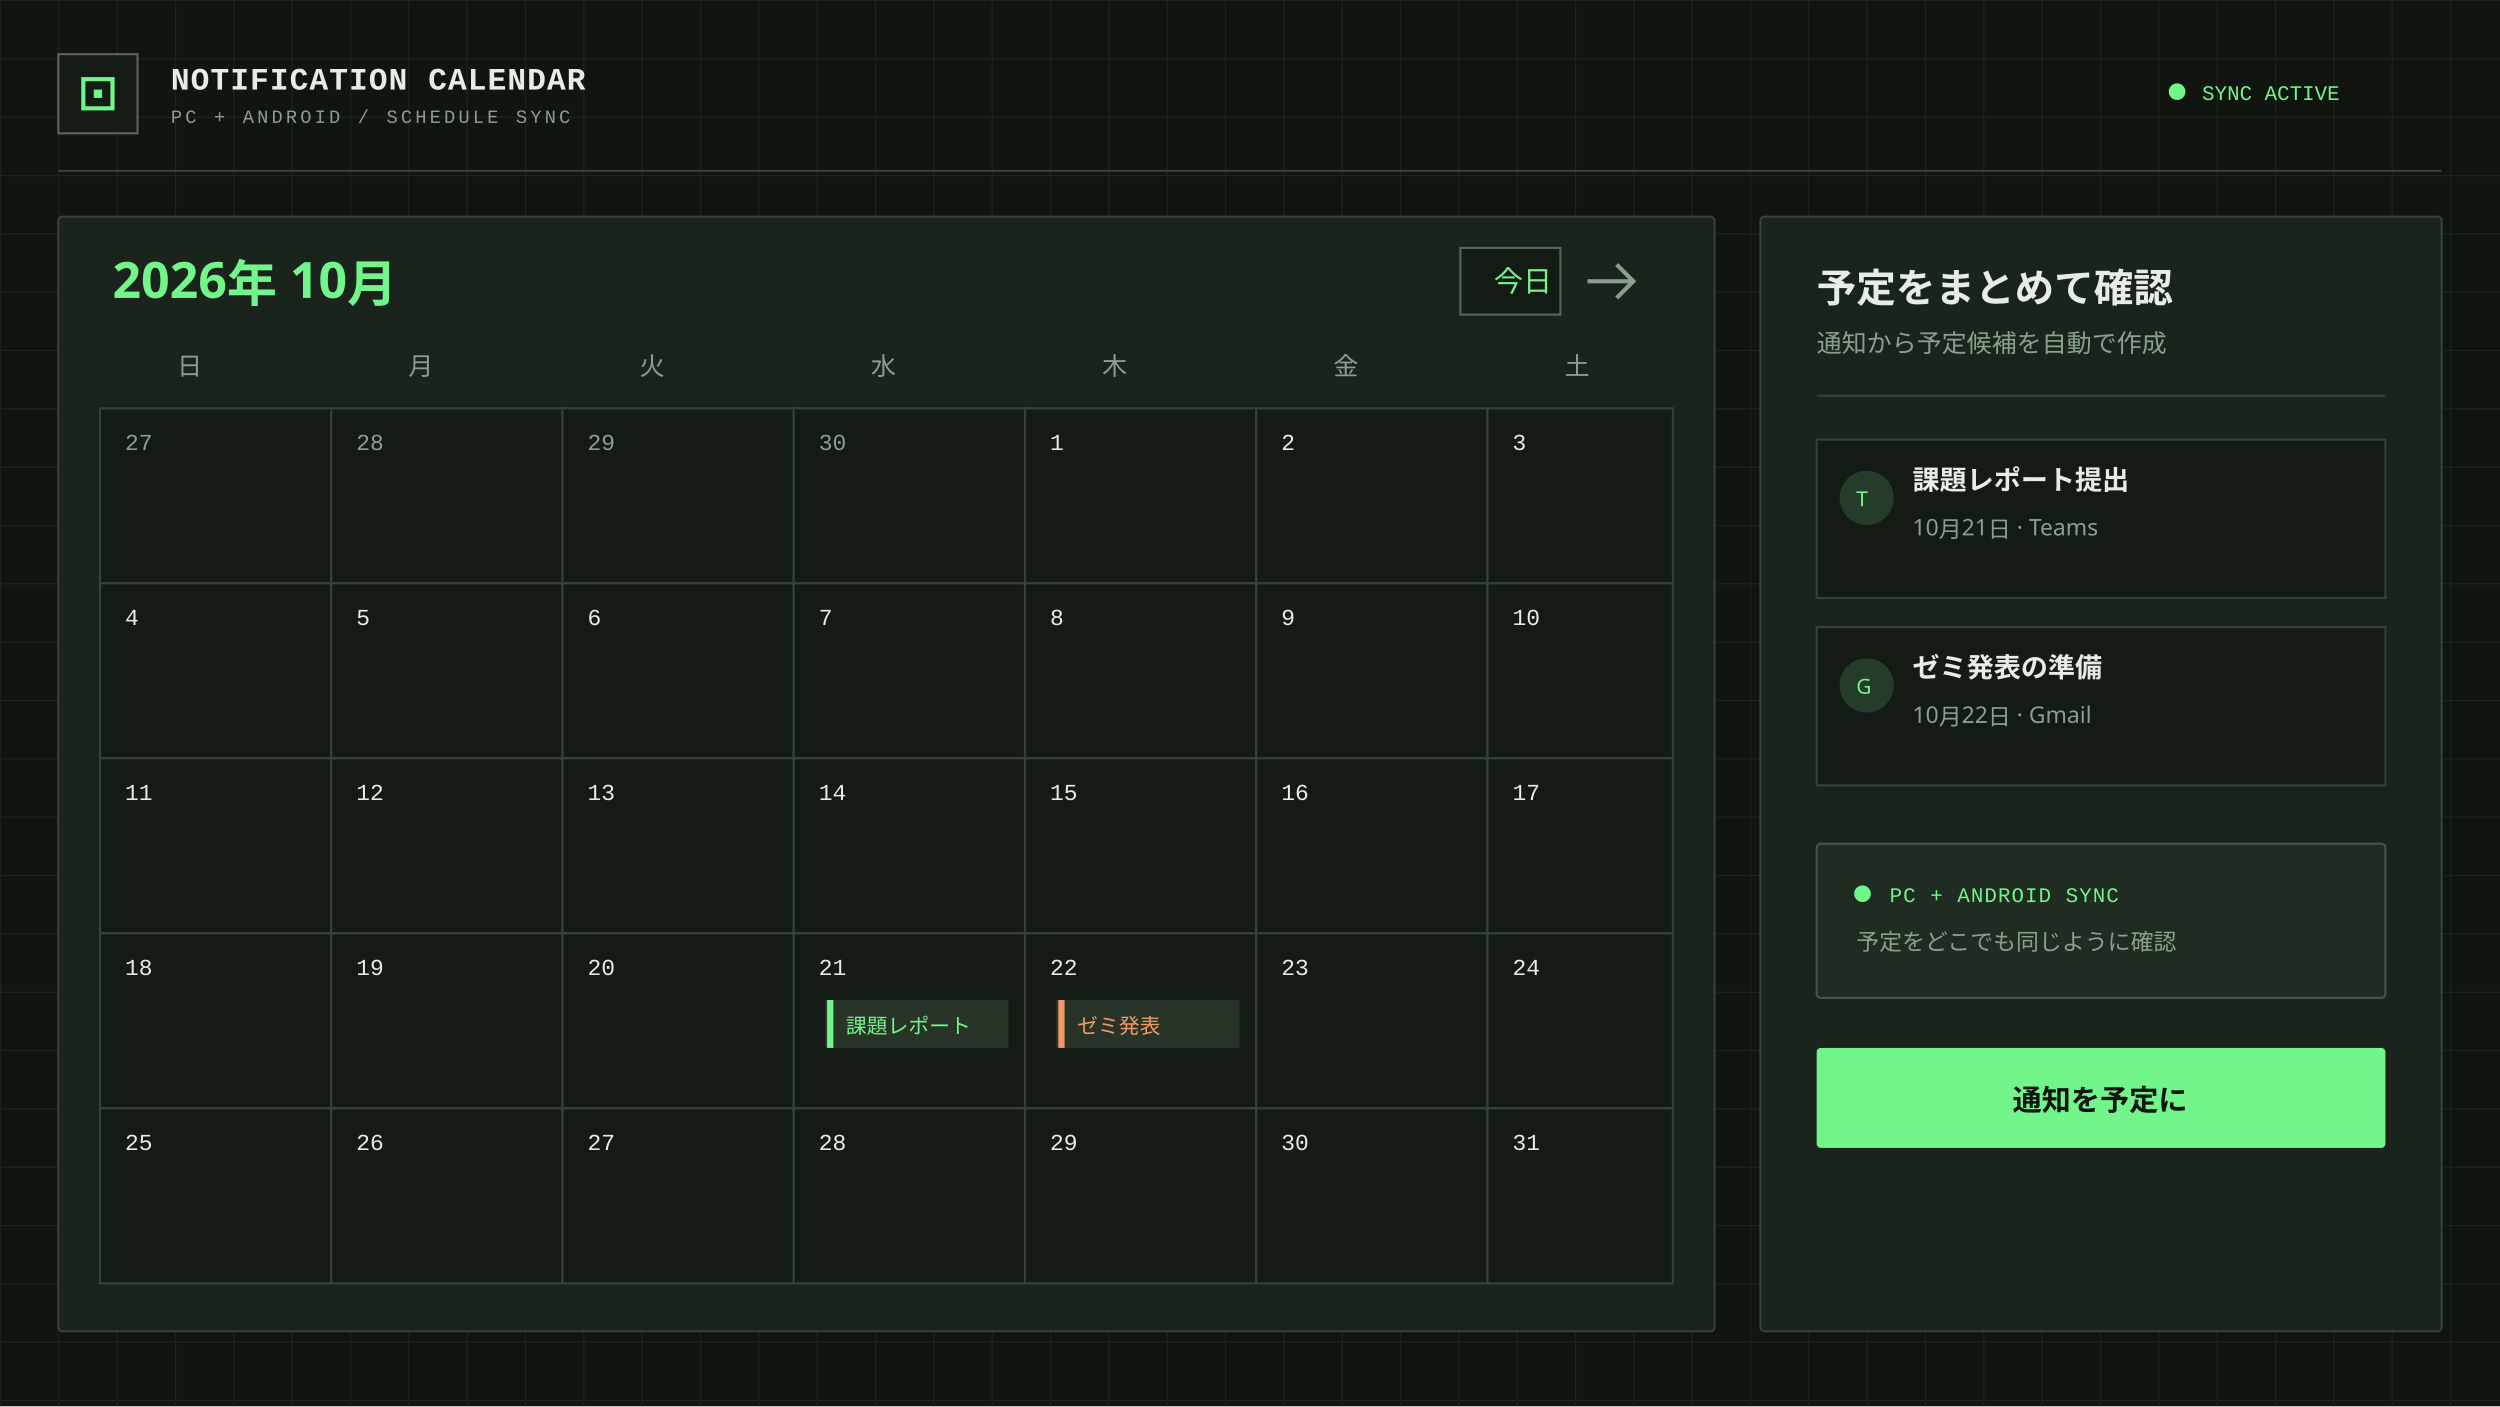
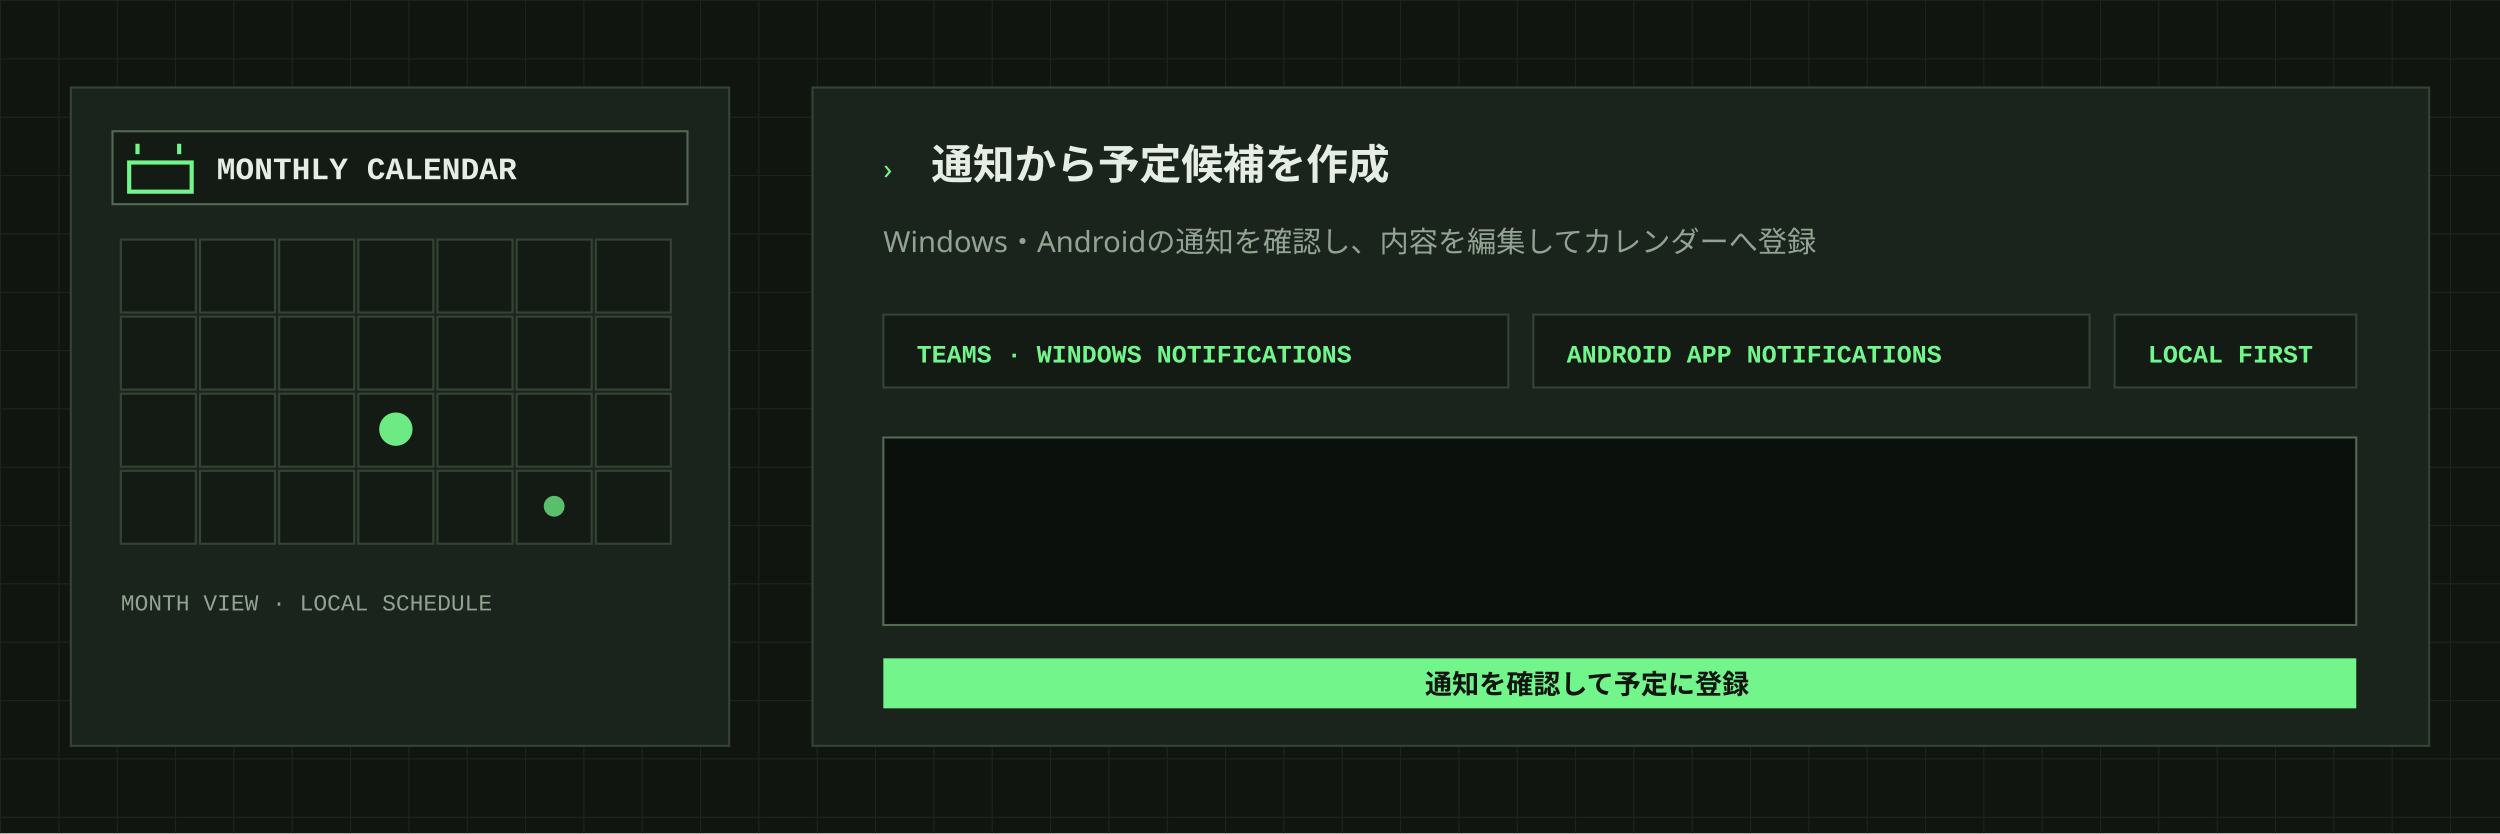
- <svg xmlns="http://www.w3.org/2000/svg" viewBox="0 0 1200 675" role="img" aria-labelledby="title desc">
+ <svg xmlns="http://www.w3.org/2000/svg" viewBox="0 0 1200 400" role="img" aria-labelledby="title desc">
  <defs>
    <pattern id="grid" width="28" height="28" patternUnits="userSpaceOnUse">
      <path d="M28 0H0V28" fill="none" stroke="#263328" stroke-width="1" />
    </pattern>
-     <style>
-       .mono{font-family:Consolas,'Courier New',monospace}.sans{font-family:'Segoe UI','Yu Gothic UI',sans-serif}
-       .muted{fill:#8aa08c}.bright{fill:#e5ede5}.green{fill:#72f58a}.line{stroke:#344334}
-     </style>
+     <style>.mono{font-family:Consolas,'Courier New',monospace}.sans{font-family:'Segoe UI','Yu Gothic UI',sans-serif}.muted{fill:#91a393}.bright{fill:#e5ede5}.green{fill:#72f58a}.line{stroke:#344334}</style>
  </defs>
-   <rect width="1200" height="675" fill="#101510" />
-   <rect width="1200" height="675" fill="url(#grid)" opacity=".55" />
-   <rect x="28" y="26" width="38" height="38" fill="#141b15" stroke="#536953" />
-   <path d="M40 38h14v14H40z" fill="none" stroke="#72f58a" stroke-width="2" />
-   <path d="M45 43h4v4h-4z" fill="#72f58a" />
-   <text x="82" y="43" class="mono bright" font-size="15" font-weight="700" letter-spacing=".5">NOTIFICATION CALENDAR</text>
-   <text x="82" y="59" class="mono muted" font-size="9" letter-spacing="1.5">PC + ANDROID / SCHEDULE SYNC</text>
-   <circle cx="1045" cy="44" r="4" fill="#72f58a" />
-   <text x="1057" y="48" class="mono green" font-size="10">SYNC ACTIVE</text>
-   <path d="M28 82H1172" class="line" />
-   <rect x="28" y="104" width="795" height="535" rx="2" fill="#1b241c" stroke="#344334" />
-   <text x="54" y="143" class="sans green" font-size="24" font-weight="700">2026年 10月</text>
-   <rect x="701" y="119" width="48" height="32" fill="#141b15" stroke="#536953" />
-   <text x="717" y="140" class="sans green" font-size="14">今日</text>
-   <path d="M762 135h22m-8-8 8 8-8 8" fill="none" stroke="#8aa08c" stroke-width="2" />
-   <g class="mono muted" font-size="12" text-anchor="middle">
-     <text x="91" y="180">日</text>
-     <text x="202" y="180">月</text>
-     <text x="313" y="180">火</text>
-     <text x="424" y="180">水</text>
-     <text x="535" y="180">木</text>
-     <text x="646" y="180">金</text>
-     <text x="757" y="180">土</text>
+   <rect width="1200" height="400" fill="#101510" />
+   <rect width="1200" height="400" fill="url(#grid)" opacity=".55" />
+   <rect x="34" y="42" width="316" height="316" fill="#1b241c" stroke="#344334" />
+   <rect x="54" y="63" width="276" height="35" fill="#141b15" stroke="#536953" />
+   <path d="M66 74v-5m20 5v-5M62 78h30v14H62z" fill="none" stroke="#72f58a" stroke-width="2" />
+   <text x="104" y="86" class="mono bright" font-size="15" font-weight="700">MONTHLY CALENDAR</text>
+   <g fill="#141b15" stroke="#344334">
+     <rect x="58" y="115" width="36" height="35" />
+     <rect x="96" y="115" width="36" height="35" />
+     <rect x="134" y="115" width="36" height="35" />
+     <rect x="172" y="115" width="36" height="35" />
+     <rect x="210" y="115" width="36" height="35" />
+     <rect x="248" y="115" width="36" height="35" />
+     <rect x="286" y="115" width="36" height="35" />
+     <rect x="58" y="152" width="36" height="35" />
+     <rect x="96" y="152" width="36" height="35" />
+     <rect x="134" y="152" width="36" height="35" />
+     <rect x="172" y="152" width="36" height="35" />
+     <rect x="210" y="152" width="36" height="35" />
+     <rect x="248" y="152" width="36" height="35" />
+     <rect x="286" y="152" width="36" height="35" />
+     <rect x="58" y="189" width="36" height="35" />
+     <rect x="96" y="189" width="36" height="35" />
+     <rect x="134" y="189" width="36" height="35" />
+     <rect x="172" y="189" width="36" height="35" />
+     <rect x="210" y="189" width="36" height="35" />
+     <rect x="248" y="189" width="36" height="35" />
+     <rect x="286" y="189" width="36" height="35" />
+     <rect x="58" y="226" width="36" height="35" />
+     <rect x="96" y="226" width="36" height="35" />
+     <rect x="134" y="226" width="36" height="35" />
+     <rect x="172" y="226" width="36" height="35" />
+     <rect x="210" y="226" width="36" height="35" />
+     <rect x="248" y="226" width="36" height="35" />
+     <rect x="286" y="226" width="36" height="35" />
  </g>
-   <g fill="#141b15" stroke="#344334">
-     <rect x="48" y="196" width="111" height="84" />
-     <rect x="159" y="196" width="111" height="84" />
-     <rect x="270" y="196" width="111" height="84" />
-     <rect x="381" y="196" width="111" height="84" />
-     <rect x="492" y="196" width="111" height="84" />
-     <rect x="603" y="196" width="111" height="84" />
-     <rect x="714" y="196" width="89" height="84" />
-     <rect x="48" y="280" width="111" height="84" />
-     <rect x="159" y="280" width="111" height="84" />
-     <rect x="270" y="280" width="111" height="84" />
-     <rect x="381" y="280" width="111" height="84" />
-     <rect x="492" y="280" width="111" height="84" />
-     <rect x="603" y="280" width="111" height="84" />
-     <rect x="714" y="280" width="89" height="84" />
-     <rect x="48" y="364" width="111" height="84" />
-     <rect x="159" y="364" width="111" height="84" />
-     <rect x="270" y="364" width="111" height="84" />
-     <rect x="381" y="364" width="111" height="84" />
-     <rect x="492" y="364" width="111" height="84" />
-     <rect x="603" y="364" width="111" height="84" />
-     <rect x="714" y="364" width="89" height="84" />
-     <rect x="48" y="448" width="111" height="84" />
-     <rect x="159" y="448" width="111" height="84" />
-     <rect x="270" y="448" width="111" height="84" />
-     <rect x="381" y="448" width="111" height="84" />
-     <rect x="492" y="448" width="111" height="84" />
-     <rect x="603" y="448" width="111" height="84" />
-     <rect x="714" y="448" width="89" height="84" />
-     <rect x="48" y="532" width="111" height="84" />
-     <rect x="159" y="532" width="111" height="84" />
-     <rect x="270" y="532" width="111" height="84" />
-     <rect x="381" y="532" width="111" height="84" />
-     <rect x="492" y="532" width="111" height="84" />
-     <rect x="603" y="532" width="111" height="84" />
-     <rect x="714" y="532" width="89" height="84" />
+   <circle cx="190" cy="206" r="8" fill="#72f58a" opacity=".95" />
+   <circle cx="266" cy="243" r="5" fill="#72f58a" opacity=".75" />
+   <text x="58" y="293" class="mono muted" font-size="11">MONTH VIEW · LOCAL SCHEDULE</text>
+   <g>
+     <rect x="390" y="42" width="776" height="316" fill="#1b241c" stroke="#344334" />
+     <text x="424" y="86" class="sans green" font-size="14">›</text>
+     <text x="447" y="86" class="sans bright" font-size="20" font-weight="700">通知から予定候補を作成</text>
+     <text x="424" y="121" class="sans muted" font-size="14">Windows・Androidの通知を確認し、内容を編集してカレンダーへ登録</text>
+     <rect x="424" y="151" width="300" height="35" fill="#141b15" stroke="#344334" />
+     <text x="440" y="174" class="mono green" font-size="12" font-weight="700">TEAMS · WINDOWS NOTIFICATIONS</text>
+     <rect x="736" y="151" width="267" height="35" fill="#141b15" stroke="#344334" />
+     <text x="752" y="174" class="mono green" font-size="12" font-weight="700">ANDROID APP NOTIFICATIONS</text>
+     <rect x="1015" y="151" width="116" height="35" fill="#141b15" stroke="#344334" />
+     <text x="1031" y="174" class="mono green" font-size="12" font-weight="700">LOCAL FIRST</text>
+     <rect x="424" y="210" width="707" height="90" fill="#0c100d" stroke="#536953" />
+     <rect x="424" y="316" width="707" height="24" fill="#72f58a" />
+     <text x="684" y="333" class="sans" fill="#101510" font-size="13" font-weight="700">通知を確認して予定に登録</text>
  </g>
-   <g class="mono" font-size="11" fill="#8aa08c">
-     <text x="60" y="216">27</text>
-     <text x="171" y="216">28</text>
-     <text x="282" y="216">29</text>
-     <text x="393" y="216">30</text>
-     <text x="504" y="216" class="bright">1</text>
-     <text x="615" y="216" class="bright">2</text>
-     <text x="726" y="216" class="bright">3</text>
-     <text x="60" y="300" class="bright">4</text>
-     <text x="171" y="300" class="bright">5</text>
-     <text x="282" y="300" class="bright">6</text>
-     <text x="393" y="300" class="bright">7</text>
-     <text x="504" y="300" class="bright">8</text>
-     <text x="615" y="300" class="bright">9</text>
-     <text x="726" y="300" class="bright">10</text>
-     <text x="60" y="384" class="bright">11</text>
-     <text x="171" y="384" class="bright">12</text>
-     <text x="282" y="384" class="bright">13</text>
-     <text x="393" y="384" class="bright">14</text>
-     <text x="504" y="384" class="bright">15</text>
-     <text x="615" y="384" class="bright">16</text>
-     <text x="726" y="384" class="bright">17</text>
-     <text x="60" y="468" class="bright">18</text>
-     <text x="171" y="468" class="bright">19</text>
-     <text x="282" y="468" class="bright">20</text>
-     <text x="393" y="468" class="bright">21</text>
-     <text x="504" y="468" class="bright">22</text>
-     <text x="615" y="468" class="bright">23</text>
-     <text x="726" y="468" class="bright">24</text>
-     <text x="60" y="552" class="bright">25</text>
-     <text x="171" y="552" class="bright">26</text>
-     <text x="282" y="552" class="bright">27</text>
-     <text x="393" y="552" class="bright">28</text>
-     <text x="504" y="552" class="bright">29</text>
-     <text x="615" y="552" class="bright">30</text>
-     <text x="726" y="552" class="bright">31</text>
-   </g>
-   <rect x="396" y="480" width="88" height="23" fill="#293428" />
-   <rect x="397" y="480" width="3" height="23" fill="#72f58a" />
-   <text x="406" y="496" class="sans green" font-size="10">課題レポート</text>
-   <rect x="507" y="480" width="88" height="23" fill="#293428" />
-   <rect x="508" y="480" width="3" height="23" fill="#f09a69" />
-   <text x="517" y="496" class="sans" fill="#f09a69" font-size="10">ゼミ発表</text>
-   <rect x="48" y="650" width="795" height="0" fill="none" />
-   <rect x="845" y="104" width="327" height="535" rx="2" fill="#1b241c" stroke="#344334" />
-   <text x="872" y="145" class="sans bright" font-size="19" font-weight="700">予定をまとめて確認</text>
-   <text x="872" y="169" class="sans muted" font-size="12">通知から予定候補を自動で作成</text>
-   <path d="M872 190H1145" class="line" />
-   <g class="sans">
-     <rect x="872" y="211" width="273" height="76" fill="#141b15" stroke="#344334" />
-     <circle cx="896" cy="239" r="13" fill="#263c2a" />
-     <text x="891" y="243" class="green" font-size="10">T</text>
-     <text x="918" y="235" class="bright" font-size="13" font-weight="700">課題レポート提出</text>
-     <text x="918" y="257" class="muted" font-size="11">10月21日 · Teams</text>
-     <rect x="872" y="301" width="273" height="76" fill="#141b15" stroke="#344334" />
-     <circle cx="896" cy="329" r="13" fill="#263c2a" />
-     <text x="891" y="333" class="green" font-size="10">G</text>
-     <text x="918" y="325" class="bright" font-size="13" font-weight="700">ゼミ発表の準備</text>
-     <text x="918" y="347" class="muted" font-size="11">10月22日 · Gmail</text>
-   </g>
-   <rect x="872" y="405" width="273" height="74" rx="2" fill="#202c21" stroke="#425843" />
-   <circle cx="894" cy="429" r="4" fill="#72f58a" />
-   <text x="907" y="433" class="mono green" font-size="10" letter-spacing=".5">PC + ANDROID SYNC</text>
-   <text x="891" y="456" class="sans muted" font-size="11">予定をどこでも同じように確認</text>
-   <rect x="872" y="503" width="273" height="48" rx="2" fill="#72f58a" />
-   <text x="1008" y="533" class="sans" fill="#101510" font-size="14" text-anchor="middle" font-weight="700">通知を予定に</text>
</svg>
